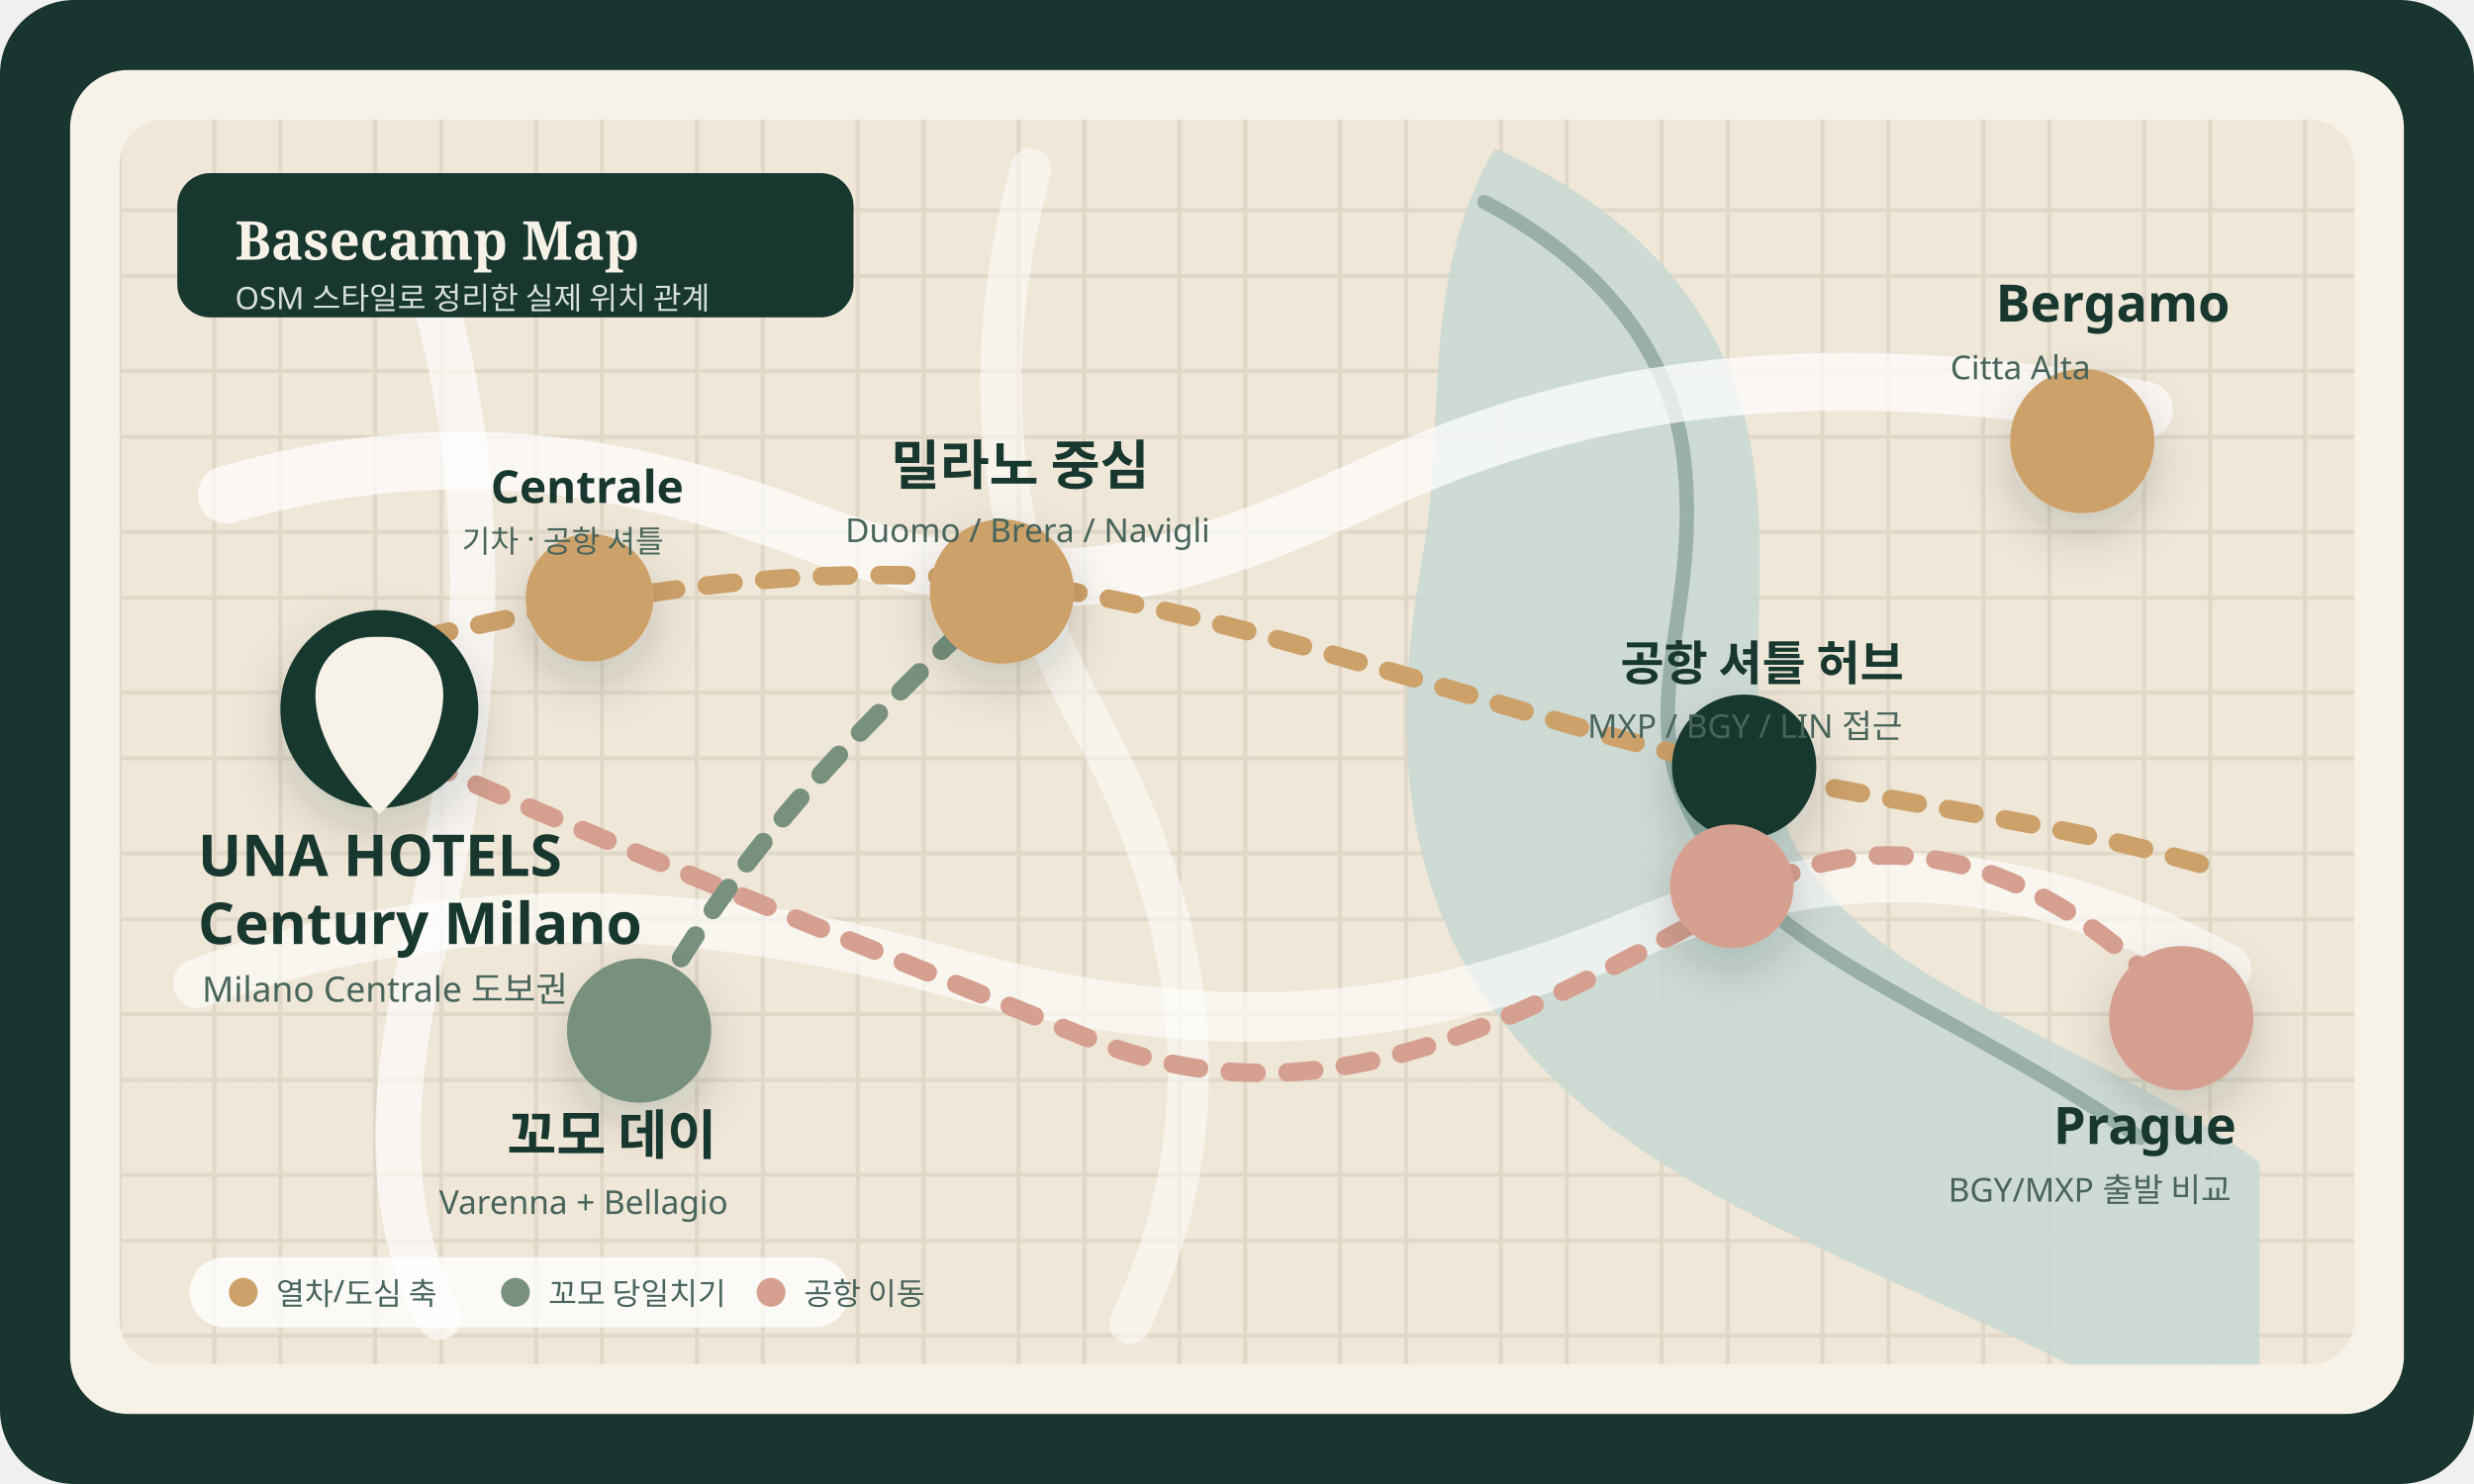
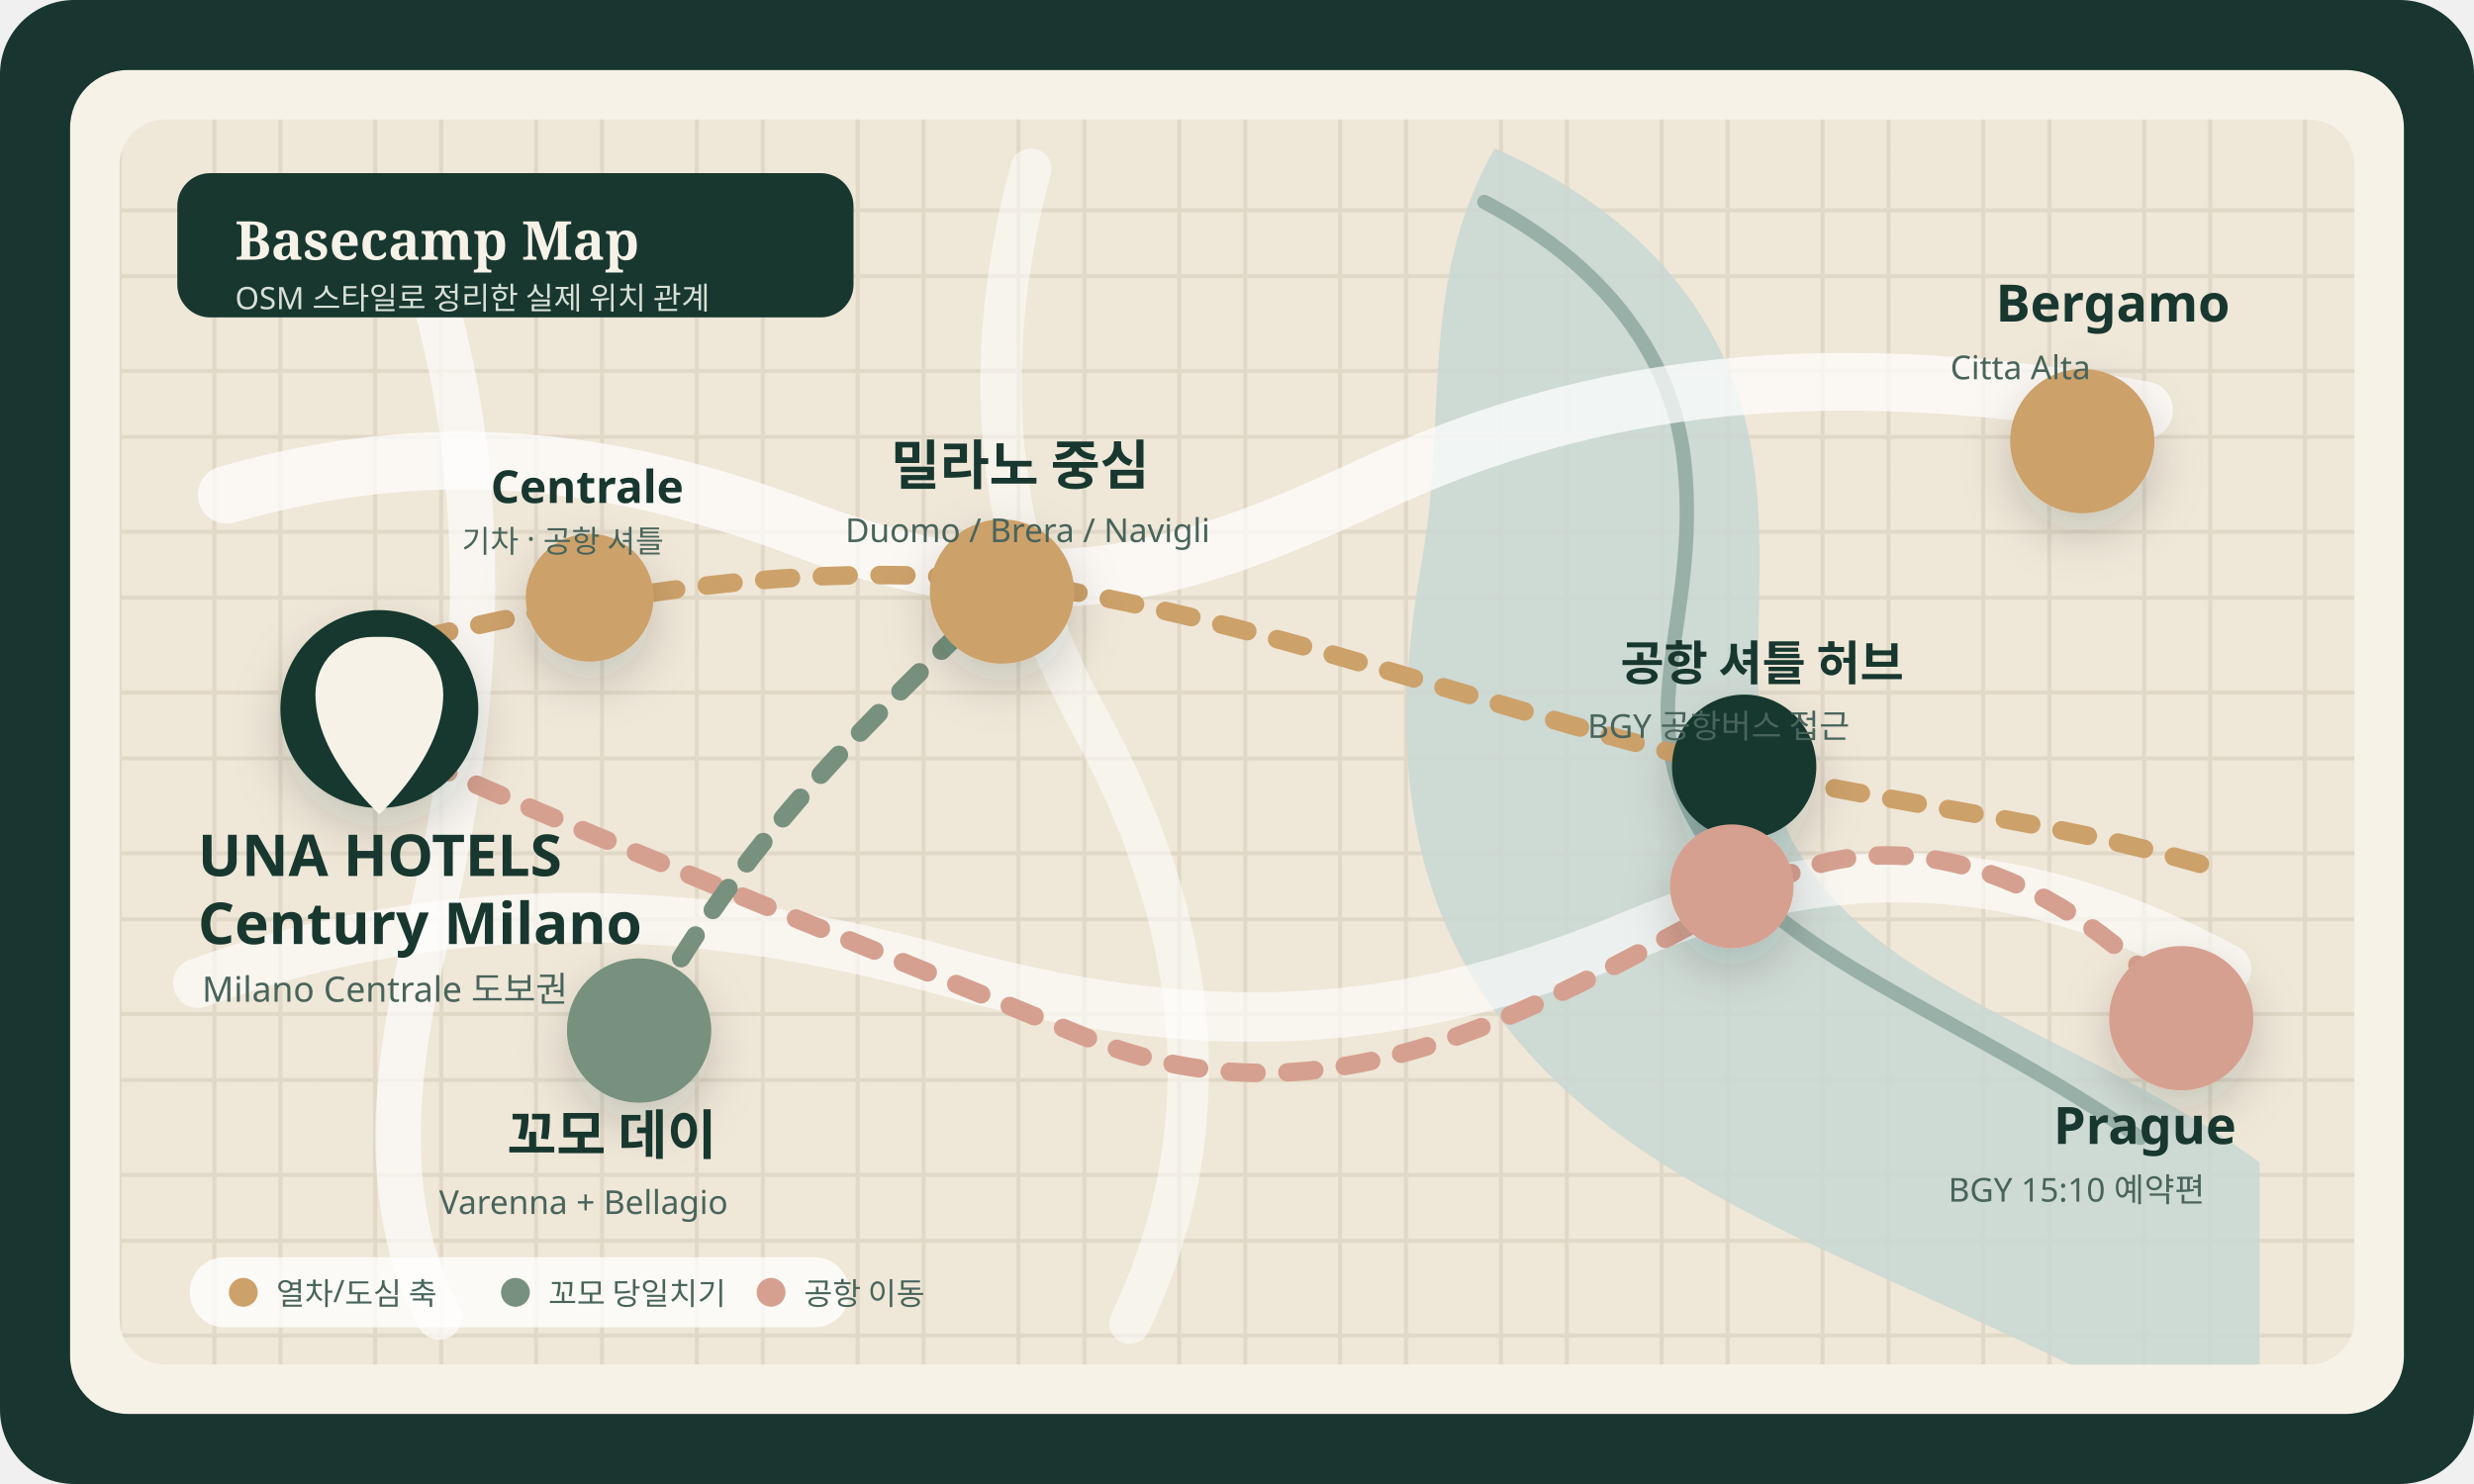
<svg xmlns="http://www.w3.org/2000/svg" width="1200" height="720" viewBox="0 0 1200 720" fill="none">
  <defs>
    <pattern id="street-grid" width="78" height="78" patternUnits="userSpaceOnUse">
      <path d="M0 24H78M0 56H78M26 0V78M58 0V78" stroke="#D9D0BF" stroke-width="2" opacity="0.65" />
    </pattern>
    <filter id="soft-shadow" x="-20%" y="-20%" width="140%" height="140%">
      <feDropShadow dx="0" dy="10" stdDeviation="12" flood-color="#17372F" flood-opacity="0.18" />
    </filter>
  </defs>
  <rect width="1200" height="720" rx="36" fill="#18362F" />
  <rect x="34" y="34" width="1132" height="652" rx="28" fill="#F7F2E8" />
  <rect x="58" y="58" width="1084" height="604" rx="22" fill="#EFE7D8" />
  <rect x="58" y="58" width="1084" height="604" rx="22" fill="url(#street-grid)" opacity="0.95" />
  <path d="M725 72C793 102 837 150 849 215C863 291 836 358 876 419C918 483 1016 505 1096 564L1096 662H1004C900 611 812 582 751 521C675 445 675 355 690 270C702 202 688 137 725 72Z" fill="#C9D8D3" opacity="0.86" />
  <path d="M720 98C779 129 812 174 817 225C825 302 789 347 826 405C863 465 946 489 1038 552" stroke="#8FA9A0" stroke-width="7" stroke-linecap="round" opacity="0.85" />
  <path d="M110 240C208 212 295 221 388 256C501 299 568 281 664 236C760 191 871 169 1040 199" stroke="#FFFFFF" stroke-width="28" stroke-linecap="round" opacity="0.72" />
  <path d="M96 477C209 436 331 435 462 472C597 509 693 495 791 454C895 410 985 419 1080 470" stroke="#FFFFFF" stroke-width="24" stroke-linecap="round" opacity="0.62" />
  <path d="M198 106C238 212 238 329 207 454C189 526 186 589 213 639" stroke="#FFFFFF" stroke-width="22" stroke-linecap="round" opacity="0.64" />
  <path d="M500 82C475 175 481 264 529 351C588 459 589 557 548 642" stroke="#FFFFFF" stroke-width="20" stroke-linecap="round" opacity="0.52" />
  <path d="M178 316C282 290 405 266 520 287C638 309 734 348 840 372C922 391 996 398 1070 420" stroke="#CDA16A" stroke-width="9" stroke-linecap="round" stroke-dasharray="13 15" />
  <path d="M180 358C288 407 398 450 526 503C647 553 750 486 855 430C919 396 999 421 1062 494" stroke="#D6A090" stroke-width="9" stroke-linecap="round" stroke-dasharray="13 15" />
  <path d="M486 287C420 352 361 405 310 500" stroke="#78917E" stroke-width="9" stroke-linecap="round" stroke-dasharray="13 15" />
  <g filter="url(#soft-shadow)">
    <circle cx="184" cy="344" r="48" fill="#17372F" />
    <path d="M181 309C165 309 153 321 153 337C153 367 184 395 184 395C184 395 215 367 215 337C215 321 203 309 187 309H181Z" fill="#F7F2E8" />
    <circle cx="286" cy="290" r="31" fill="#CDA16A" />
    <circle cx="486" cy="287" r="35" fill="#CDA16A" />
    <circle cx="310" cy="500" r="35" fill="#78917E" />
    <circle cx="846" cy="372" r="35" fill="#17372F" />
    <circle cx="1010" cy="214" r="35" fill="#CDA16A" />
    <circle cx="1058" cy="494" r="35" fill="#D6A090" />
    <circle cx="840" cy="430" r="30" fill="#D6A090" />
  </g>
  <rect x="86" y="84" width="328" height="70" rx="16" fill="#17372F" />
  <text x="114" y="126" fill="#F7F2E8" font-size="26" font-family="'Cormorant Garamond', serif" font-weight="700">Basecamp Map</text>
  <text x="114" y="150" fill="#D8E0D7" font-size="15" font-family="'Noto Sans KR', sans-serif">OSM 스타일로 정리한 실제 위치 관계</text>
  <text x="96" y="425" fill="#17372F" font-size="28" font-family="'Noto Sans KR', sans-serif" font-weight="800">UNA HOTELS</text>
  <text x="96" y="458" fill="#17372F" font-size="28" font-family="'Noto Sans KR', sans-serif" font-weight="800">Century Milano</text>
  <text x="98" y="486" fill="#48645B" font-size="17" font-family="'Noto Sans KR', sans-serif">Milano Centrale 도보권</text>
  <text x="238" y="244" fill="#17372F" font-size="22" font-family="'Noto Sans KR', sans-serif" font-weight="800">Centrale</text>
  <text x="224" y="268" fill="#48645B" font-size="15" font-family="'Noto Sans KR', sans-serif">기차 · 공항 셔틀</text>
  <text x="432" y="235" fill="#17372F" font-size="26" font-family="'Noto Sans KR', sans-serif" font-weight="800">밀라노 중심</text>
  <text x="410" y="263" fill="#48645B" font-size="16" font-family="'Noto Sans KR', sans-serif">Duomo / Brera / Navigli</text>
  <text x="246" y="560" fill="#17372F" font-size="26" font-family="'Noto Sans KR', sans-serif" font-weight="800">꼬모 데이</text>
  <text x="213" y="589" fill="#48645B" font-size="16" font-family="'Noto Sans KR', sans-serif">Varenna + Bellagio</text>
  <text x="968" y="156" fill="#17372F" font-size="25" font-family="'Noto Sans KR', sans-serif" font-weight="800">Bergamo</text>
  <text x="946" y="184" fill="#48645B" font-size="16" font-family="'Noto Sans KR', sans-serif">Citta Alta</text>
  <text x="786" y="330" fill="#17372F" font-size="23" font-family="'Noto Sans KR', sans-serif" font-weight="800">공항 셔틀 허브</text>
-   <text x="770" y="358" fill="#48645B" font-size="16" font-family="'Noto Sans KR', sans-serif">MXP / BGY / LIN 접근</text>
+   <text x="770" y="358" fill="#48645B" font-size="16" font-family="'Noto Sans KR', sans-serif">BGY 공항버스 접근</text>
  <text x="996" y="555" fill="#17372F" font-size="25" font-family="'Noto Sans KR', sans-serif" font-weight="800">Prague</text>
-   <text x="945" y="583" fill="#48645B" font-size="16" font-family="'Noto Sans KR', sans-serif">BGY/MXP 출발 비교</text>
+   <text x="945" y="583" fill="#48645B" font-size="16" font-family="'Noto Sans KR', sans-serif">BGY 15:10 예약편</text>
  <rect x="92" y="610" width="320" height="34" rx="17" fill="#FFFFFF" opacity="0.78" />
  <circle cx="118" cy="627" r="7" fill="#CDA16A" />
  <text x="134" y="633" fill="#48645B" font-size="15" font-family="'Noto Sans KR', sans-serif">열차/도심 축</text>
  <circle cx="250" cy="627" r="7" fill="#78917E" />
  <text x="266" y="633" fill="#48645B" font-size="15" font-family="'Noto Sans KR', sans-serif">꼬모 당일치기</text>
  <circle cx="374" cy="627" r="7" fill="#D6A090" />
  <text x="390" y="633" fill="#48645B" font-size="15" font-family="'Noto Sans KR', sans-serif">공항 이동</text>
</svg>
